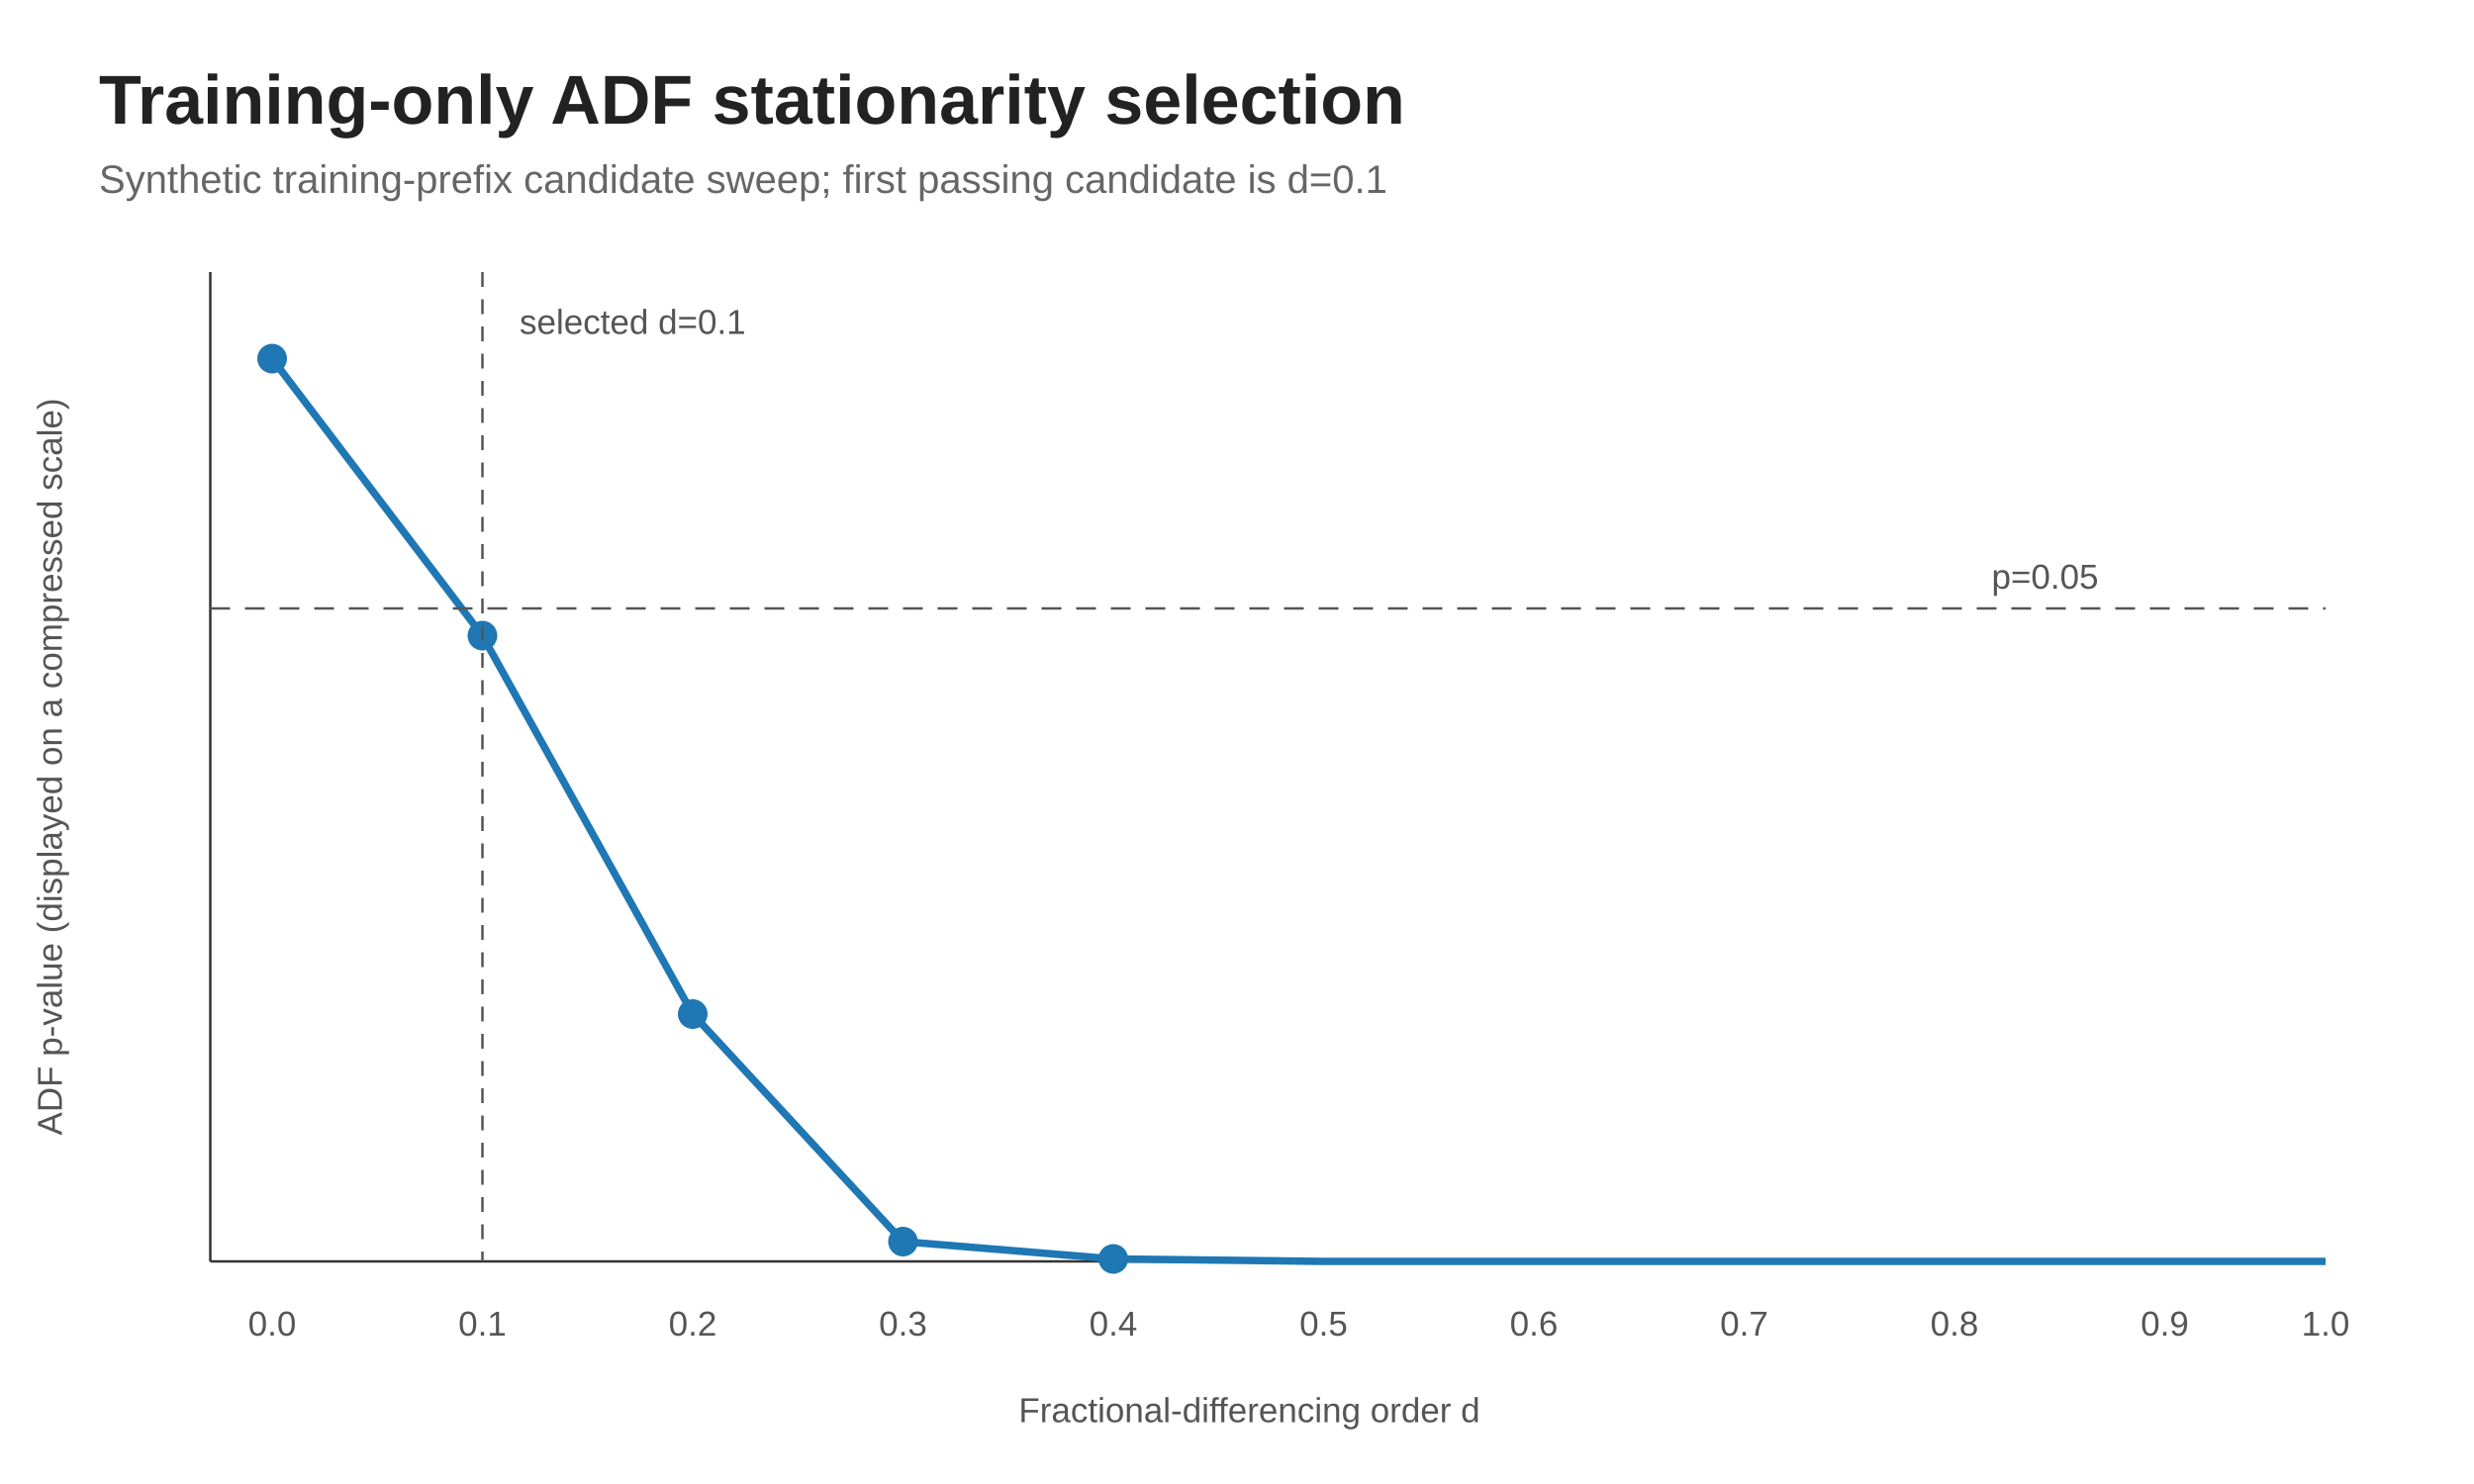
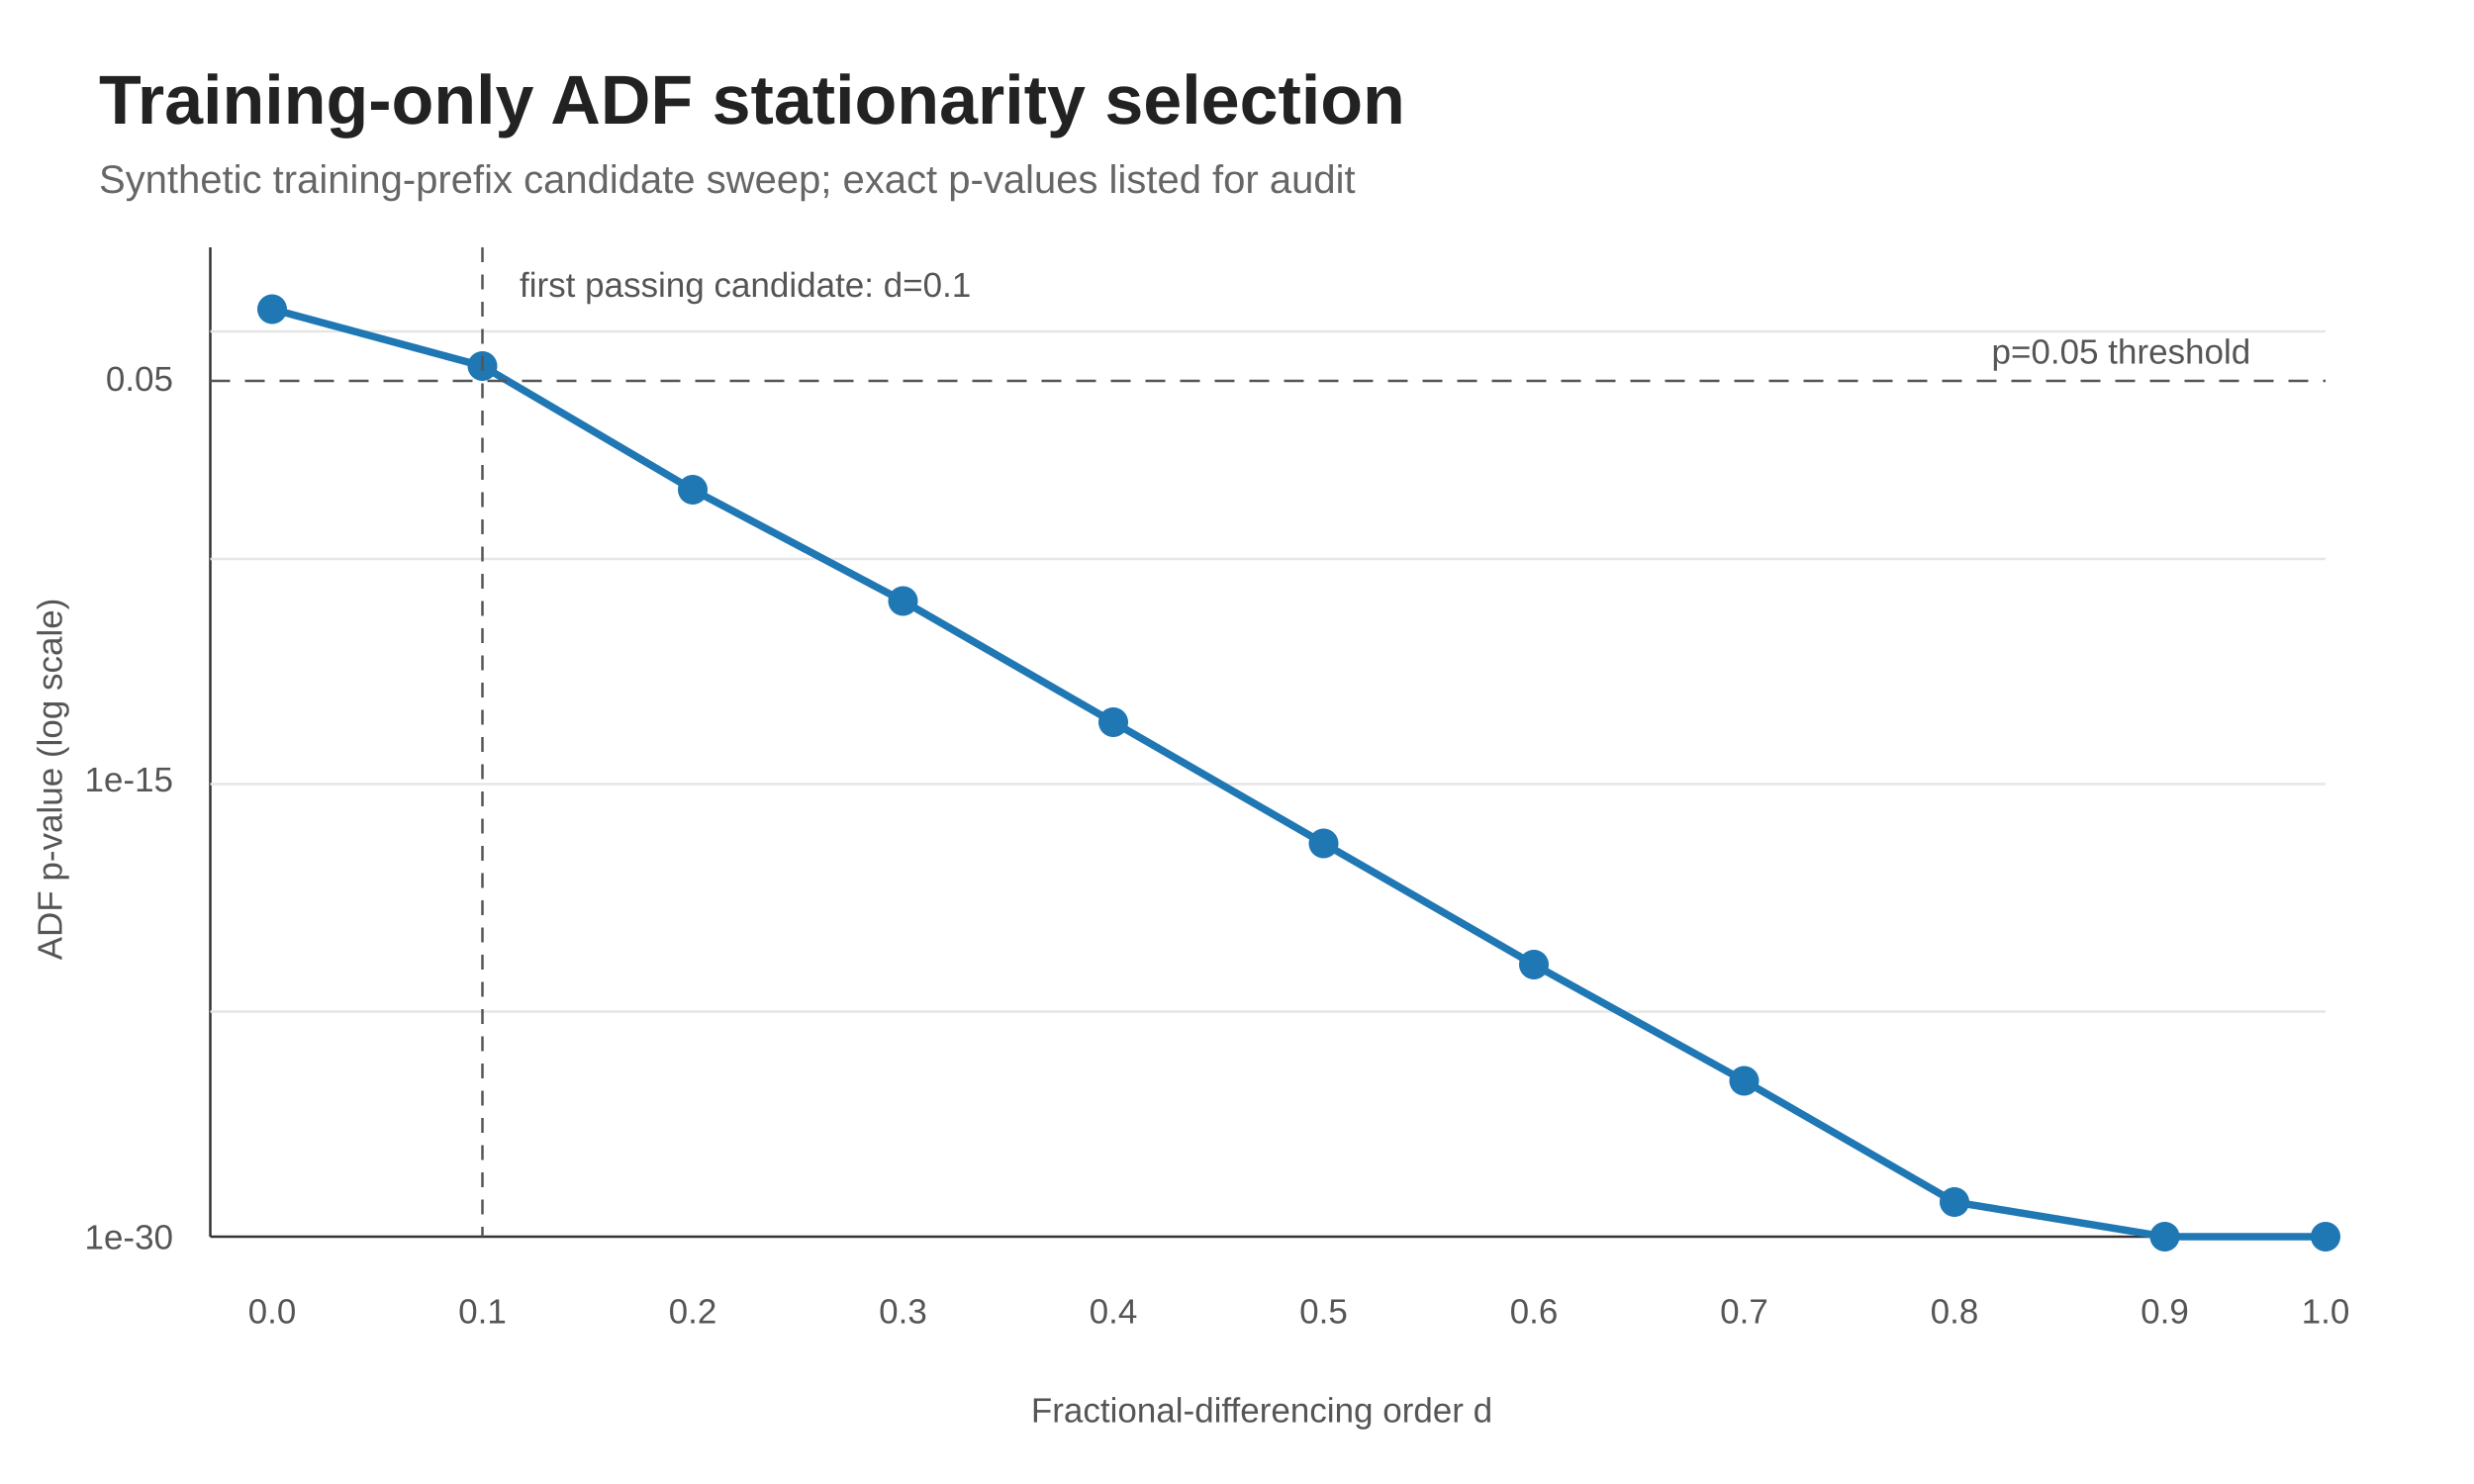
<svg xmlns="http://www.w3.org/2000/svg" width="1000" height="600">
  <rect width="100%" height="100%" fill="white" />
  <style>text{font-family:Arial,Helvetica,sans-serif;fill:#222}.title{font-size:28px;font-weight:600}.sub{font-size:16px;fill:#666}.axis{stroke:#333}.grid{stroke:#e6e6e6}.b1{stroke:#1f77b4;fill:none;stroke-width:3}.b2{stroke:#ff7f0e;fill:none;stroke-width:3}.p1{fill:#1f77b4}.p2{fill:#ff7f0e}.small{font-size:14px;fill:#555}.mono{font-family:Consolas,monospace;font-size:16px}</style>
  <text x="40" y="50" class="title">Training-only ADF stationarity selection</text>
-   <text x="40" y="78" class="sub">Synthetic training-prefix candidate sweep; first passing candidate is d=0.1</text>
-   <line x1="85" y1="510" x2="940" y2="510" class="axis" />
-   <line x1="85" y1="110" x2="85" y2="510" class="axis" />
-   <polyline points="110,145 195,257 280,410 365,502 450,509 535,510 620,510 705,510 790,510 875,510 940,510" class="b1" />
-   <circle cx="110" cy="145" r="6" class="p1" />
-   <circle cx="195" cy="257" r="6" class="p1" />
-   <circle cx="280" cy="410" r="6" class="p1" />
-   <circle cx="365" cy="502" r="6" class="p1" />
-   <circle cx="450" cy="509" r="6" class="p1" />
-   <line x1="195" y1="110" x2="195" y2="510" stroke="#555" stroke-dasharray="6 5" />
-   <line x1="85" y1="246" x2="940" y2="246" stroke="#555" stroke-dasharray="8 6" />
-   <text x="210" y="135" class="small">selected d=0.1</text>
-   <text x="805" y="238" class="small">p=0.05</text>
-   <text x="110" y="540" text-anchor="middle" class="small">0.0</text>
-   <text x="195" y="540" text-anchor="middle" class="small">0.1</text>
-   <text x="280" y="540" text-anchor="middle" class="small">0.2</text>
-   <text x="365" y="540" text-anchor="middle" class="small">0.3</text>
-   <text x="450" y="540" text-anchor="middle" class="small">0.4</text>
-   <text x="535" y="540" text-anchor="middle" class="small">0.5</text>
-   <text x="620" y="540" text-anchor="middle" class="small">0.6</text>
-   <text x="705" y="540" text-anchor="middle" class="small">0.7</text>
-   <text x="790" y="540" text-anchor="middle" class="small">0.8</text>
-   <text x="875" y="540" text-anchor="middle" class="small">0.9</text>
-   <text x="940" y="540" text-anchor="middle" class="small">1.0</text>
-   <text x="505" y="575" text-anchor="middle" class="small">Fractional-differencing order d</text>
-   <text x="25" y="310" transform="rotate(-90 25 310)" text-anchor="middle" class="small">ADF p-value (displayed on a compressed scale)</text>
+   <text x="40" y="78" class="sub">Synthetic training-prefix candidate sweep; exact p-values listed for audit</text>
+   <line x1="85" y1="500" x2="940" y2="500" class="axis" />
+   <line x1="85" y1="100" x2="85" y2="500" class="axis" />
+   <line x1="85" y1="409" x2="940" y2="409" class="grid" />
+   <line x1="85" y1="317" x2="940" y2="317" class="grid" />
+   <line x1="85" y1="226" x2="940" y2="226" class="grid" />
+   <line x1="85" y1="134" x2="940" y2="134" class="grid" />
+   <polyline points="110,125 195,148 280,198 365,243 450,292 535,341 620,390 705,437 790,486 875,500 940,500" class="b1" />
+   <circle cx="110" cy="125" r="6" class="p1" />
+   <circle cx="195" cy="148" r="6" class="p1" />
+   <circle cx="280" cy="198" r="6" class="p1" />
+   <circle cx="365" cy="243" r="6" class="p1" />
+   <circle cx="450" cy="292" r="6" class="p1" />
+   <circle cx="535" cy="341" r="6" class="p1" />
+   <circle cx="620" cy="390" r="6" class="p1" />
+   <circle cx="705" cy="437" r="6" class="p1" />
+   <circle cx="790" cy="486" r="6" class="p1" />
+   <circle cx="875" cy="500" r="6" class="p1" />
+   <circle cx="940" cy="500" r="6" class="p1" />
+   <line x1="85" y1="154" x2="940" y2="154" stroke="#555" stroke-dasharray="8 6" />
+   <line x1="195" y1="100" x2="195" y2="500" stroke="#555" stroke-dasharray="6 5" />
+   <text x="805" y="147" class="small">p=0.05 threshold</text>
+   <text x="210" y="120" class="small">first passing candidate: d=0.1</text>
+   <text x="70" y="505" text-anchor="end" class="small">1e-30</text>
+   <text x="70" y="320" text-anchor="end" class="small">1e-15</text>
+   <text x="70" y="158" text-anchor="end" class="small">0.05</text>
+   <text x="110" y="535" text-anchor="middle" class="small">0.0</text>
+   <text x="195" y="535" text-anchor="middle" class="small">0.1</text>
+   <text x="280" y="535" text-anchor="middle" class="small">0.2</text>
+   <text x="365" y="535" text-anchor="middle" class="small">0.3</text>
+   <text x="450" y="535" text-anchor="middle" class="small">0.4</text>
+   <text x="535" y="535" text-anchor="middle" class="small">0.5</text>
+   <text x="620" y="535" text-anchor="middle" class="small">0.6</text>
+   <text x="705" y="535" text-anchor="middle" class="small">0.7</text>
+   <text x="790" y="535" text-anchor="middle" class="small">0.8</text>
+   <text x="875" y="535" text-anchor="middle" class="small">0.9</text>
+   <text x="940" y="535" text-anchor="middle" class="small">1.0</text>
+   <text x="510" y="575" text-anchor="middle" class="small">Fractional-differencing order d</text>
+   <text x="25" y="315" transform="rotate(-90 25 315)" text-anchor="middle" class="small">ADF p-value (log scale)</text>
</svg>
